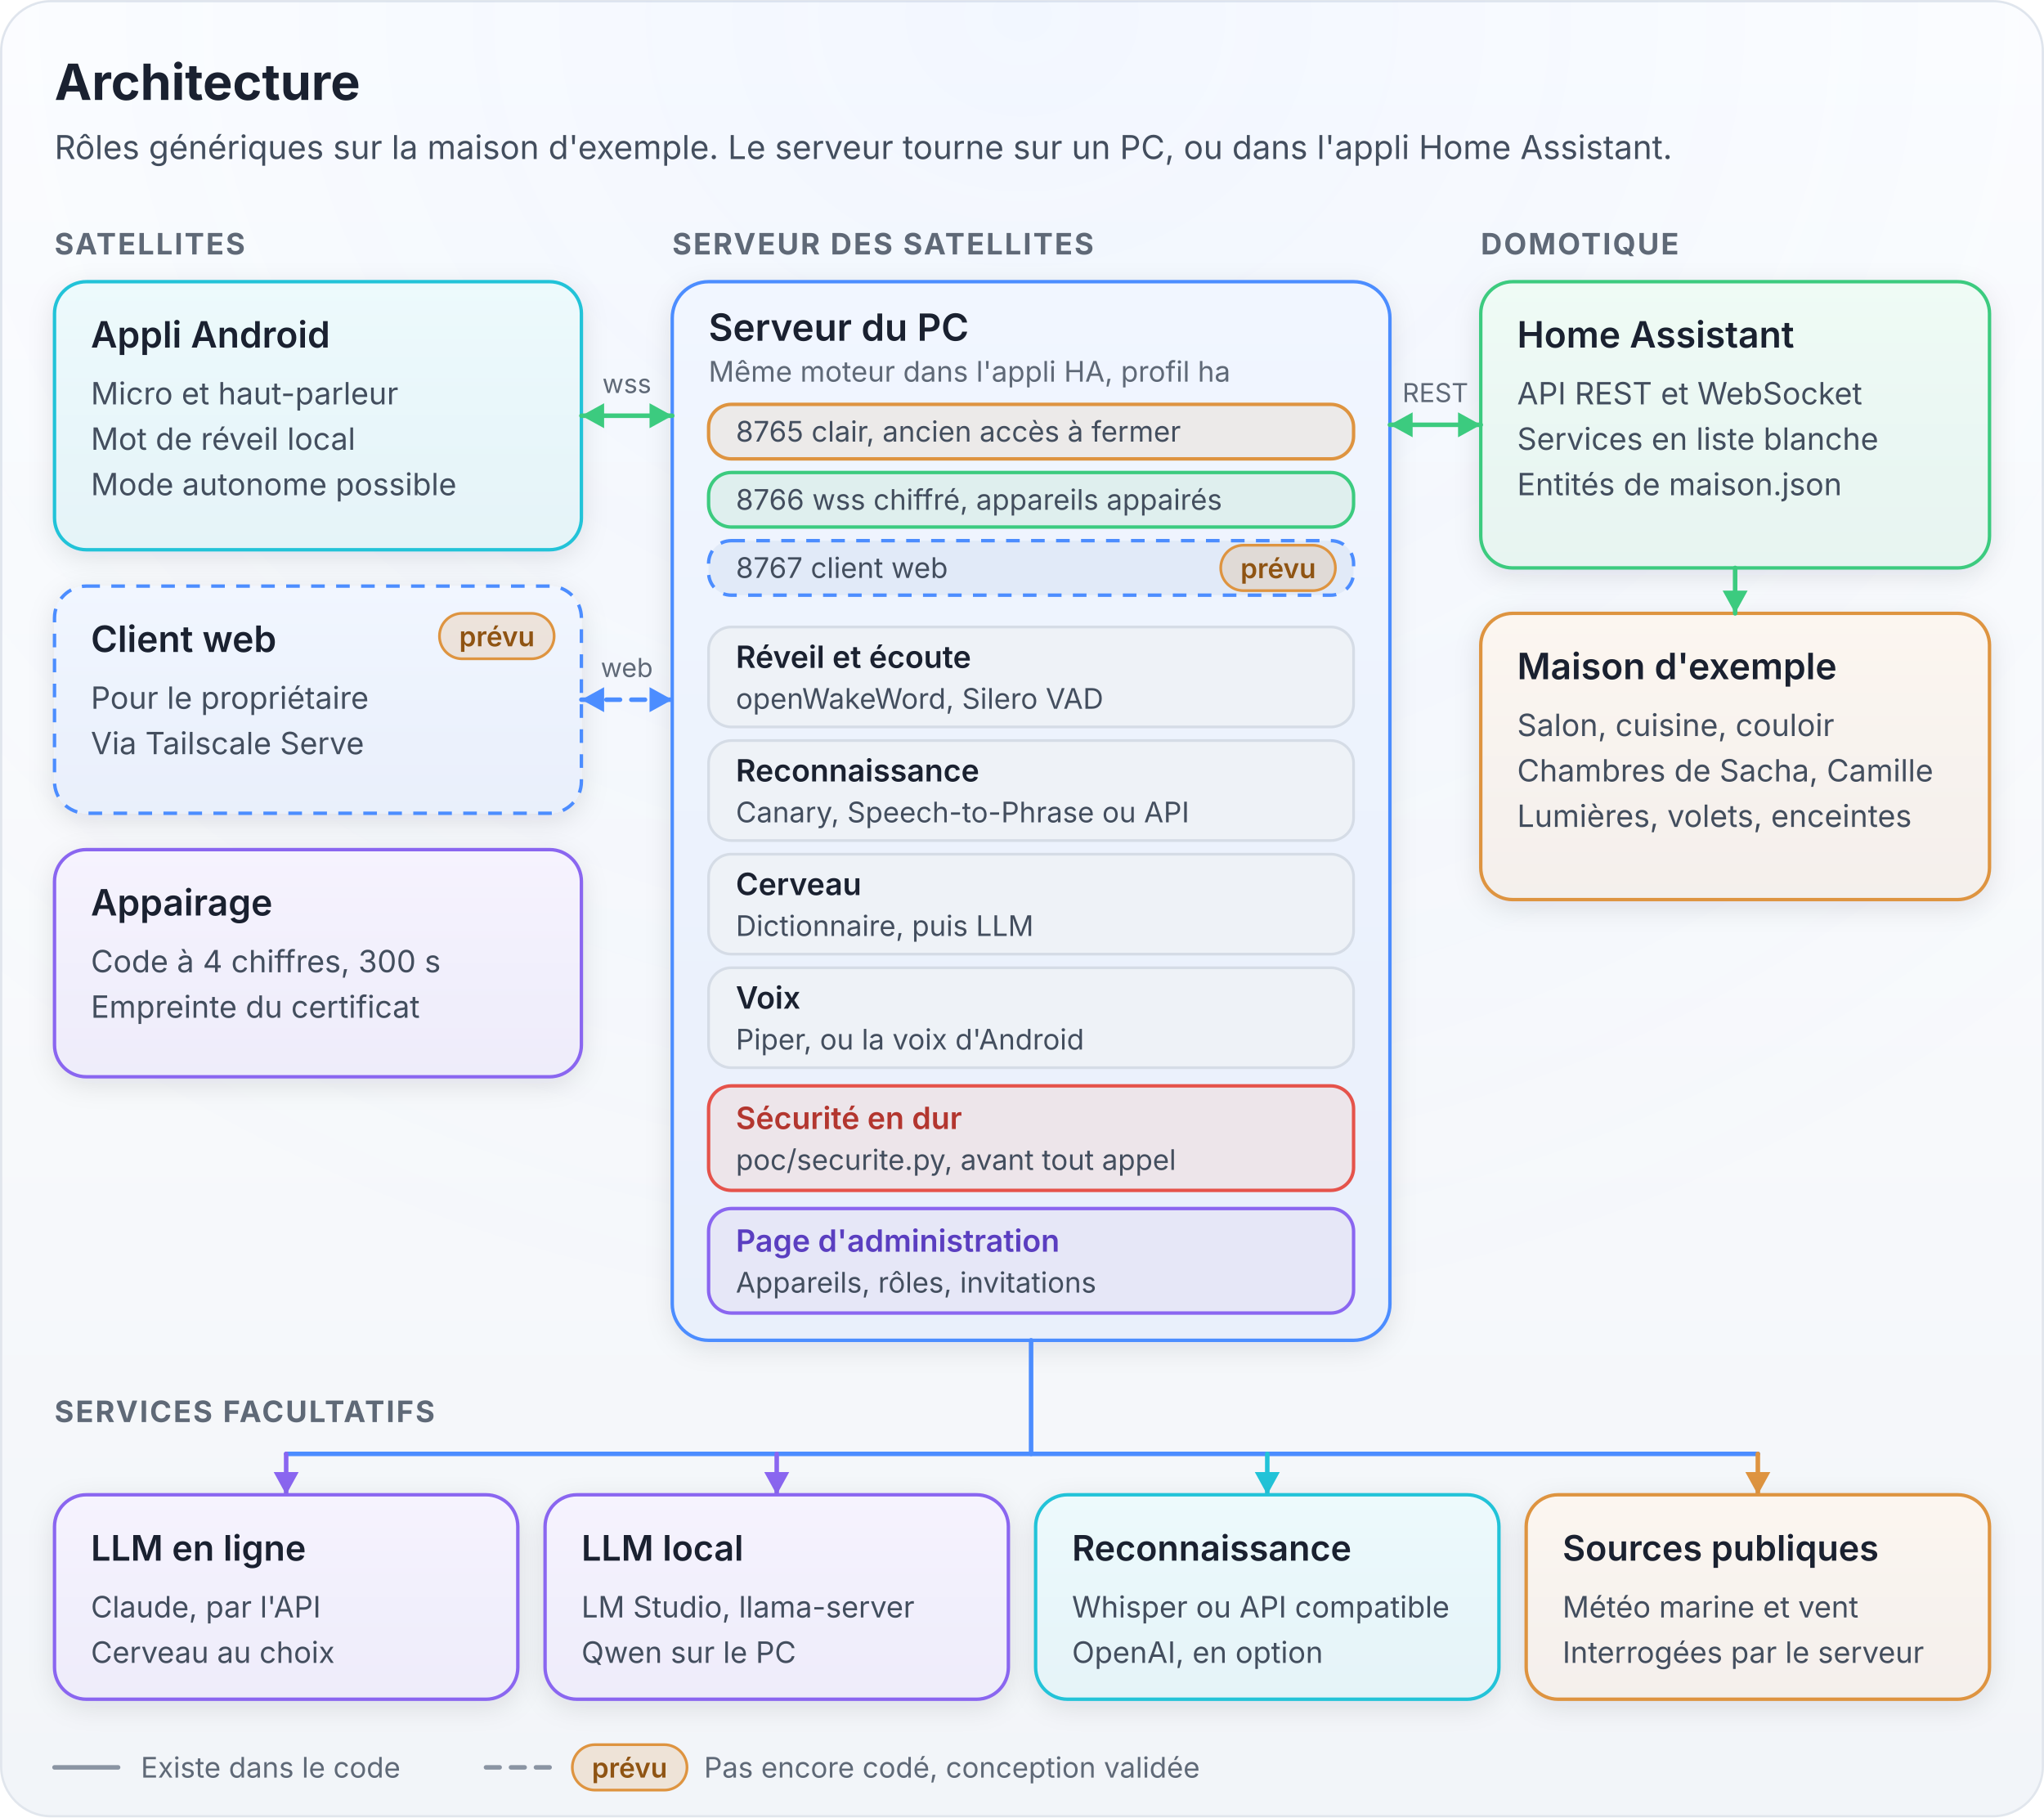
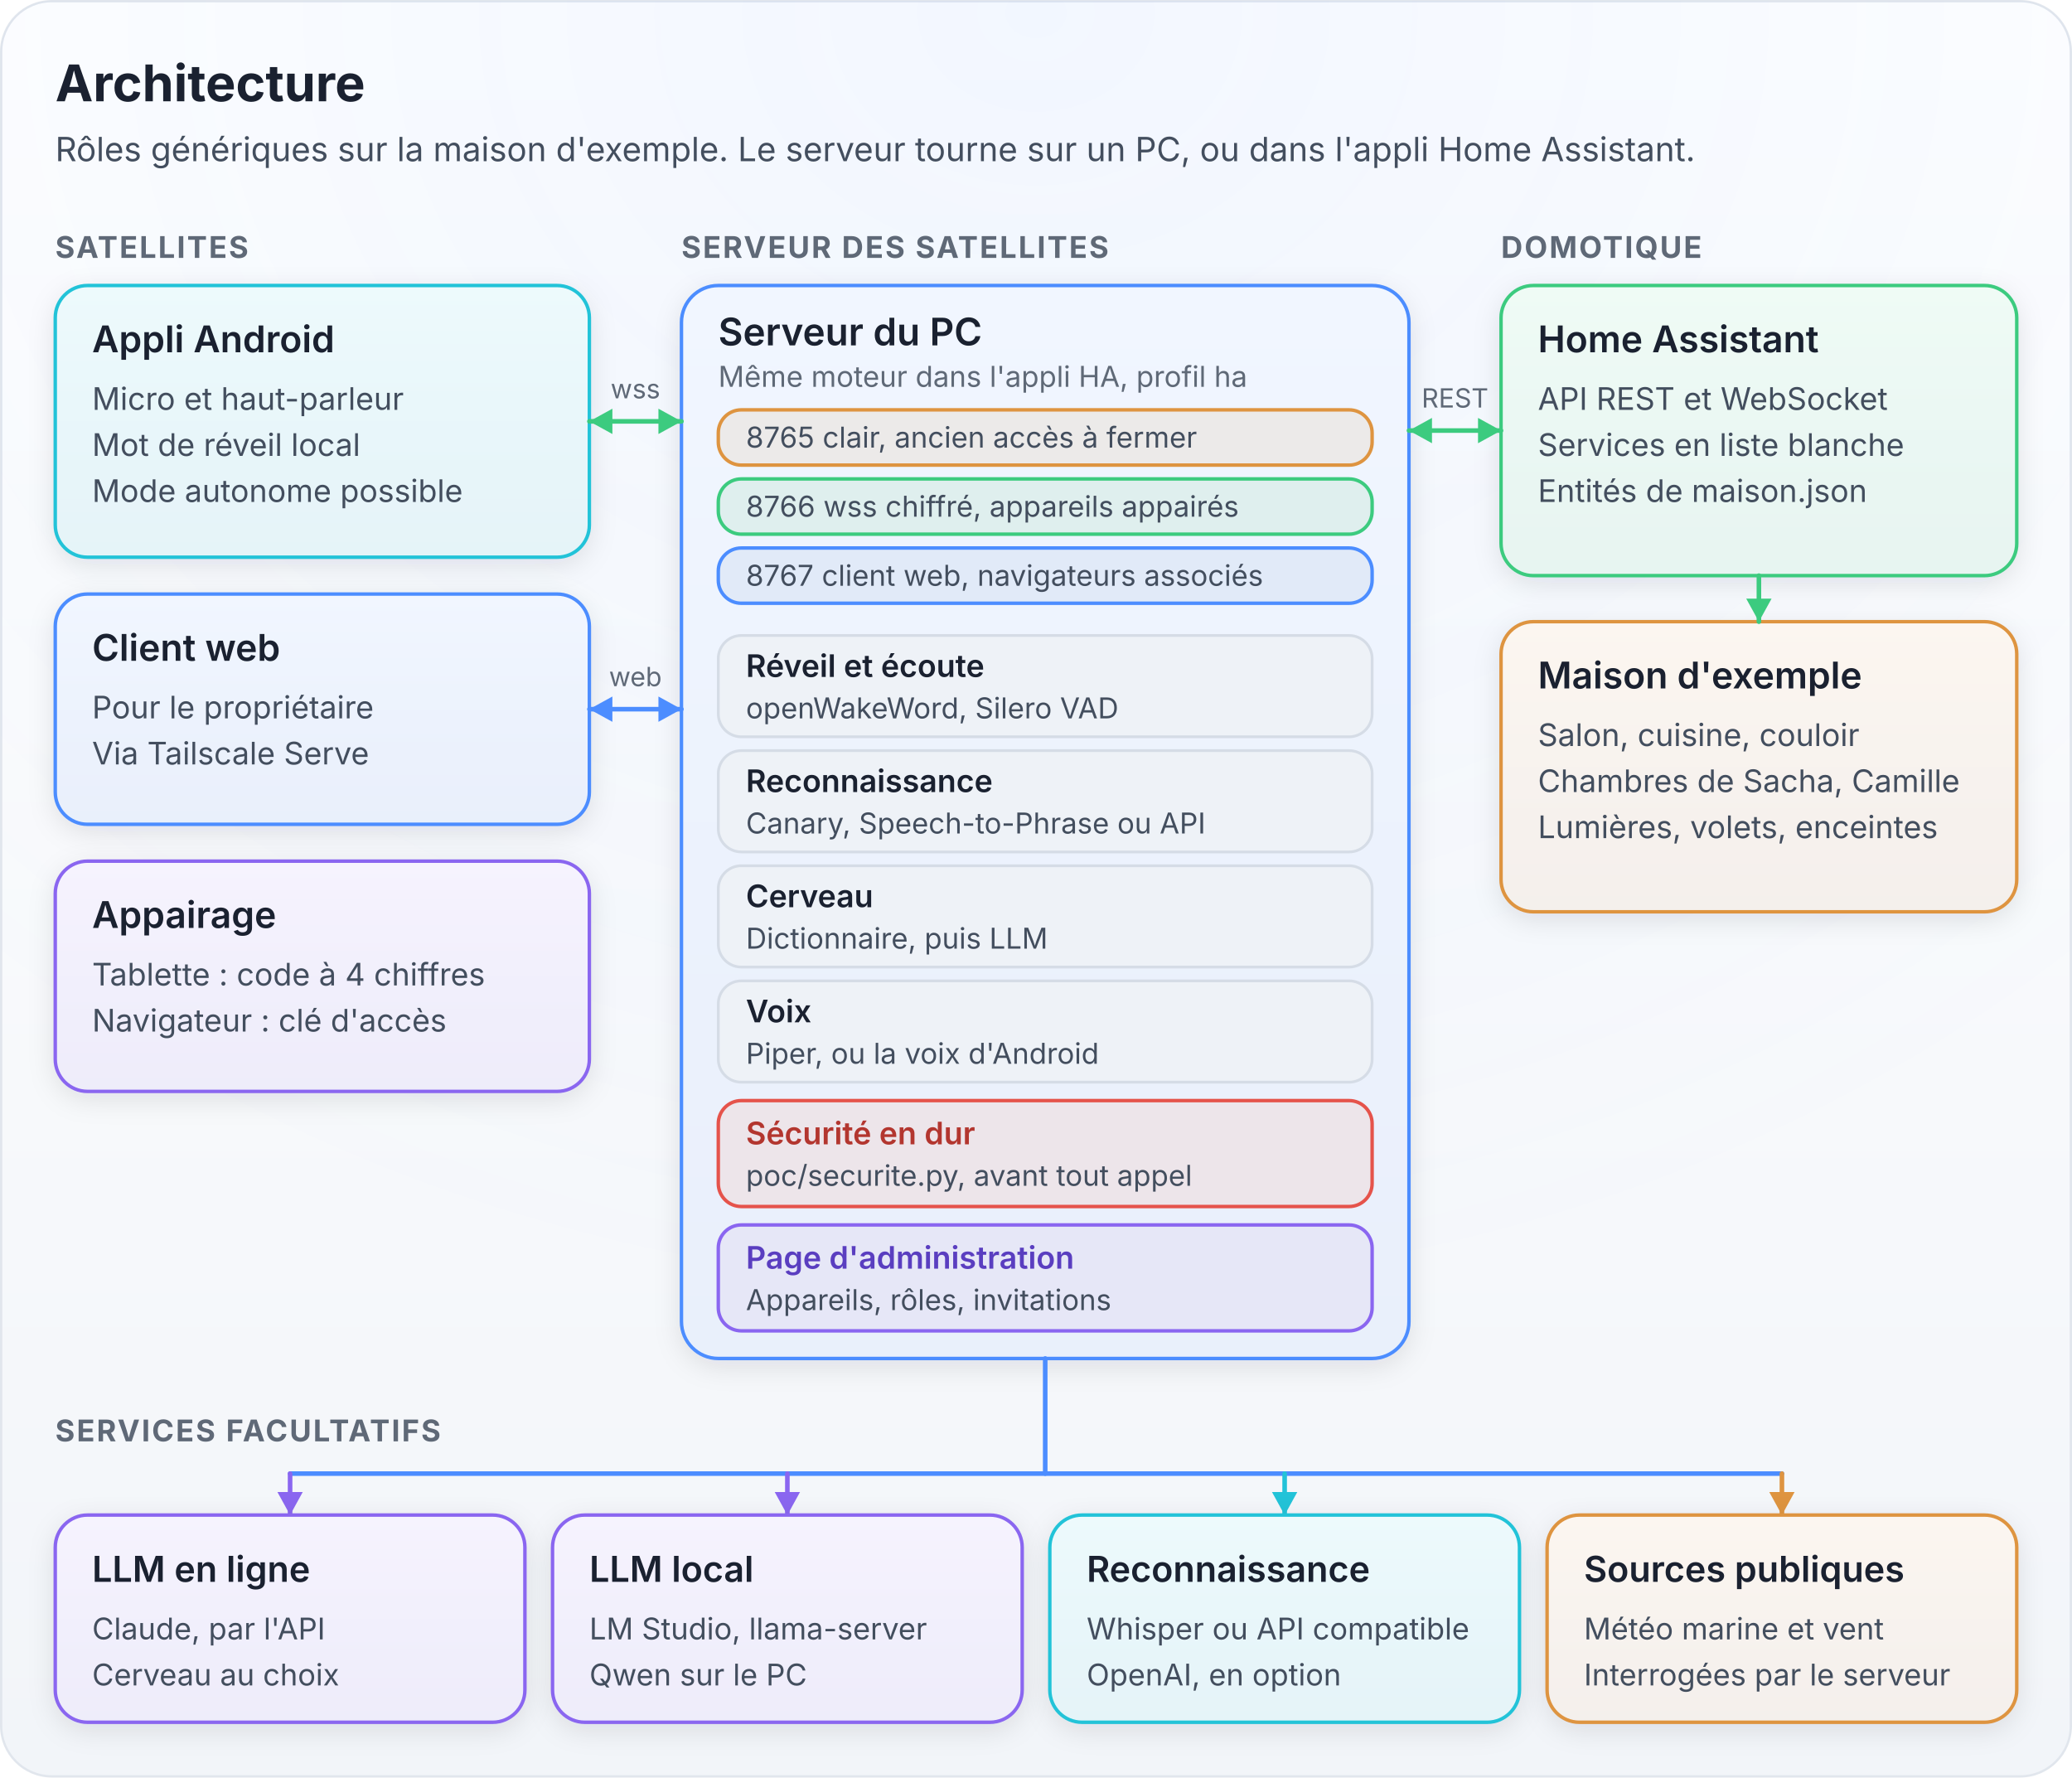
- <svg xmlns="http://www.w3.org/2000/svg" viewBox="0 0 900 800" width="100%" role="img" aria-label="Architecture : satellites, serveur des satellites, Home Assistant et services facultatifs" font-family="system-ui, -apple-system, Segoe UI, sans-serif">
+ <svg xmlns="http://www.w3.org/2000/svg" viewBox="0 0 900 772" width="100%" role="img" aria-label="Architecture : satellites, serveur des satellites, Home Assistant et services facultatifs" font-family="system-ui, -apple-system, Segoe UI, sans-serif">
  <defs>
    <linearGradient id="fond" x1="0" y1="0" x2="0" y2="1">
      <stop offset="0" stop-color="#FFFFFF" />
      <stop offset="1" stop-color="#F2F5F9" />
    </linearGradient>
    <radialGradient id="lueurFond" cx="0.5" cy="0" r="0.75">
      <stop offset="0" stop-color="#4C8DFF" stop-opacity="0.07" />
      <stop offset="1" stop-color="#4C8DFF" stop-opacity="0" />
    </radialGradient>
    <linearGradient id="carte" x1="0" y1="0" x2="0" y2="1">
      <stop offset="0" stop-color="#FFFFFF" />
      <stop offset="1" stop-color="#F6F8FB" />
    </linearGradient>
    <filter id="ombre" x="-10%" y="-12%" width="120%" height="135%">
      <feDropShadow dx="0" dy="3" stdDeviation="6" flood-color="#1B2B45" flood-opacity="0.11" />
    </filter>
    <radialGradient id="orbe-bleu" cx="0.38" cy="0.32" r="0.78">
      <stop offset="0" stop-color="#D3E4FF" />
      <stop offset="0.38" stop-color="#7FB2FF" />
      <stop offset="0.78" stop-color="#4C8DFF" />
      <stop offset="1" stop-color="#2D5DC2" />
    </radialGradient>
    <radialGradient id="halo-bleu">
      <stop offset="0.35" stop-color="#7FB2FF" stop-opacity="0.40" />
      <stop offset="0.7" stop-color="#7FB2FF" stop-opacity="0.10" />
      <stop offset="1" stop-color="#7FB2FF" stop-opacity="0" />
    </radialGradient>
    <radialGradient id="orbe-cyan" cx="0.38" cy="0.32" r="0.78">
      <stop offset="0" stop-color="#C8F7FD" />
      <stop offset="0.38" stop-color="#4FE3F4" />
      <stop offset="0.78" stop-color="#22C3D8" />
      <stop offset="1" stop-color="#11849A" />
    </radialGradient>
    <radialGradient id="halo-cyan">
      <stop offset="0.35" stop-color="#4FE3F4" stop-opacity="0.40" />
      <stop offset="0.7" stop-color="#4FE3F4" stop-opacity="0.10" />
      <stop offset="1" stop-color="#4FE3F4" stop-opacity="0" />
    </radialGradient>
    <radialGradient id="orbe-violet" cx="0.38" cy="0.32" r="0.78">
      <stop offset="0" stop-color="#E6DDFF" />
      <stop offset="0.38" stop-color="#A98BFF" />
      <stop offset="0.78" stop-color="#8A66F0" />
      <stop offset="1" stop-color="#5A3EC0" />
    </radialGradient>
    <radialGradient id="halo-violet">
      <stop offset="0.35" stop-color="#A98BFF" stop-opacity="0.40" />
      <stop offset="0.7" stop-color="#A98BFF" stop-opacity="0.10" />
      <stop offset="1" stop-color="#A98BFF" stop-opacity="0" />
    </radialGradient>
    <radialGradient id="orbe-ambre" cx="0.38" cy="0.32" r="0.78">
      <stop offset="0" stop-color="#FFE6C2" />
      <stop offset="0.38" stop-color="#F0B46A" />
      <stop offset="0.78" stop-color="#DE9440" />
      <stop offset="1" stop-color="#A9661F" />
    </radialGradient>
    <radialGradient id="halo-ambre">
      <stop offset="0.35" stop-color="#F0B46A" stop-opacity="0.40" />
      <stop offset="0.7" stop-color="#F0B46A" stop-opacity="0.10" />
      <stop offset="1" stop-color="#F0B46A" stop-opacity="0" />
    </radialGradient>
    <radialGradient id="orbe-vert" cx="0.38" cy="0.32" r="0.78">
      <stop offset="0" stop-color="#CBF4DE" />
      <stop offset="0.38" stop-color="#5BD898" />
      <stop offset="0.78" stop-color="#3CCB7F" />
      <stop offset="1" stop-color="#1E8A52" />
    </radialGradient>
    <radialGradient id="halo-vert">
      <stop offset="0.35" stop-color="#5BD898" stop-opacity="0.40" />
      <stop offset="0.7" stop-color="#5BD898" stop-opacity="0.10" />
      <stop offset="1" stop-color="#5BD898" stop-opacity="0" />
    </radialGradient>
    <radialGradient id="orbe-rouge" cx="0.38" cy="0.32" r="0.78">
      <stop offset="0" stop-color="#FAC9C5" />
      <stop offset="0.38" stop-color="#EC7A73" />
      <stop offset="0.78" stop-color="#E5534B" />
      <stop offset="1" stop-color="#A3322B" />
    </radialGradient>
    <radialGradient id="halo-rouge">
      <stop offset="0.35" stop-color="#EC7A73" stop-opacity="0.40" />
      <stop offset="0.7" stop-color="#EC7A73" stop-opacity="0.10" />
      <stop offset="1" stop-color="#EC7A73" stop-opacity="0" />
    </radialGradient>
  </defs>
-   <rect x="0.5" y="0.5" width="899" height="799" rx="22" fill="url(#fond)" stroke="#E1E6ED" />
-   <rect x="0.5" y="0.5" width="899" height="799" rx="22" fill="url(#lueurFond)" />
+   <rect x="0.5" y="0.5" width="899" height="771" rx="22" fill="url(#fond)" stroke="#E1E6ED" />
+   <rect x="0.5" y="0.5" width="899" height="771" rx="22" fill="url(#lueurFond)" />
  <text x="24" y="44" font-size="22" font-weight="700" fill="#1A2130">Architecture</text>
  <text x="24" y="70" font-size="14.5" fill="#434E5E">Rôles génériques sur la maison d'exemple. Le serveur tourne sur un PC, ou dans l'appli Home Assistant.</text>
  <text x="24" y="112" font-size="13" font-weight="700" fill="#5F6977" letter-spacing="0.06em">SATELLITES</text>
  <text x="296" y="112" font-size="13" font-weight="700" fill="#5F6977" letter-spacing="0.06em">SERVEUR DES SATELLITES</text>
  <text x="652" y="112" font-size="13" font-weight="700" fill="#5F6977" letter-spacing="0.06em">DOMOTIQUE</text>
  <rect x="24" y="124" width="232" height="118" rx="14" fill="url(#carte)" filter="url(#ombre)" />
  <rect x="24" y="124" width="232" height="118" rx="14" fill="#22C3D8" fill-opacity="0.08" />
  <rect x="24" y="124" width="232" height="118" rx="14" fill="none" stroke="#22C3D8" stroke-width="1.5" />
  <text x="40" y="153" font-size="16" font-weight="600" fill="#1A2130">Appli Android</text>
  <text x="40" y="178" font-size="13.5" fill="#434E5E">Micro et haut-parleur</text>
  <text x="40" y="198" font-size="13.5" fill="#434E5E">Mot de réveil local</text>
  <text x="40" y="218" font-size="13.5" fill="#434E5E">Mode autonome possible</text>
  <rect x="24" y="258" width="232" height="100" rx="14" fill="url(#carte)" filter="url(#ombre)" />
  <rect x="24" y="258" width="232" height="100" rx="14" fill="#4C8DFF" fill-opacity="0.08" />
-   <rect x="24" y="258" width="232" height="100" rx="14" fill="none" stroke="#4C8DFF" stroke-width="1.5" stroke-dasharray="6 5" />
+   <rect x="24" y="258" width="232" height="100" rx="14" fill="none" stroke="#4C8DFF" stroke-width="1.5" />
  <text x="40" y="287" font-size="16" font-weight="600" fill="#1A2130">Client web</text>
-   <rect x="193.5" y="270" width="50.5" height="20" rx="10" fill="#DE9440" fill-opacity="0.18" />
-   <rect x="193.5" y="270" width="50.5" height="20" rx="10" fill="none" stroke="#DE9440" stroke-width="1.2" />
-   <text x="218.8" y="284.5" font-size="12" font-weight="600" fill="#8F5413" text-anchor="middle">prévu</text>
  <text x="40" y="312" font-size="13.5" fill="#434E5E">Pour le propriétaire</text>
  <text x="40" y="332" font-size="13.5" fill="#434E5E">Via Tailscale Serve</text>
  <rect x="24" y="374" width="232" height="100" rx="14" fill="url(#carte)" filter="url(#ombre)" />
  <rect x="24" y="374" width="232" height="100" rx="14" fill="#8A66F0" fill-opacity="0.08" />
  <rect x="24" y="374" width="232" height="100" rx="14" fill="none" stroke="#8A66F0" stroke-width="1.5" />
  <text x="40" y="403" font-size="16" font-weight="600" fill="#1A2130">Appairage</text>
-   <text x="40" y="428" font-size="13.5" fill="#434E5E">Code à 4 chiffres, 300 s</text>
-   <text x="40" y="448" font-size="13.5" fill="#434E5E">Empreinte du certificat</text>
+   <text x="40" y="428" font-size="13.5" fill="#434E5E">Tablette : code à 4 chiffres</text>
+   <text x="40" y="448" font-size="13.5" fill="#434E5E">Navigateur : clé d'accès</text>
  <rect x="296" y="124" width="316" height="466" rx="16" fill="url(#carte)" filter="url(#ombre)" />
  <rect x="296" y="124" width="316" height="466" rx="16" fill="#4C8DFF" fill-opacity="0.08" />
  <rect x="296" y="124" width="316" height="466" rx="16" fill="none" stroke="#4C8DFF" stroke-width="1.5" />
  <text x="312" y="150" font-size="16.5" font-weight="600" fill="#1A2130">Serveur du PC</text>
  <text x="312" y="168" font-size="12.5" fill="#5F6977">Même moteur dans l'appli HA, profil ha</text>
  <rect x="312" y="178" width="284" height="24" rx="10" fill="#EEF2F7" />
  <rect x="312" y="178" width="284" height="24" rx="10" fill="#DE9440" fill-opacity="0.08" />
  <rect x="312" y="178" width="284" height="24" rx="10" fill="none" stroke="#DE9440" stroke-width="1.5" />
  <text x="324" y="194.4" font-size="12.5" fill="#434E5E">8765  clair, ancien accès à fermer</text>
  <rect x="312" y="208" width="284" height="24" rx="10" fill="#EEF2F7" />
  <rect x="312" y="208" width="284" height="24" rx="10" fill="#3CCB7F" fill-opacity="0.08" />
  <rect x="312" y="208" width="284" height="24" rx="10" fill="none" stroke="#3CCB7F" stroke-width="1.5" />
  <text x="324" y="224.4" font-size="12.5" fill="#434E5E">8766  wss chiffré, appareils appairés</text>
  <rect x="312" y="238" width="284" height="24" rx="10" fill="#EEF2F7" />
  <rect x="312" y="238" width="284" height="24" rx="10" fill="#4C8DFF" fill-opacity="0.08" />
-   <rect x="312" y="238" width="284" height="24" rx="10" fill="none" stroke="#4C8DFF" stroke-width="1.5" stroke-dasharray="6 5" />
-   <text x="324" y="254.4" font-size="12.5" fill="#434E5E">8767  client web</text>
-   <rect x="537.5" y="240" width="50.5" height="20" rx="10" fill="#DE9440" fill-opacity="0.18" />
-   <rect x="537.5" y="240" width="50.5" height="20" rx="10" fill="none" stroke="#DE9440" stroke-width="1.2" />
-   <text x="562.8" y="254.5" font-size="12" font-weight="600" fill="#8F5413" text-anchor="middle">prévu</text>
+   <rect x="312" y="238" width="284" height="24" rx="10" fill="none" stroke="#4C8DFF" stroke-width="1.5" />
+   <text x="324" y="254.4" font-size="12.5" fill="#434E5E">8767  client web, navigateurs associés</text>
  <rect x="312" y="276" width="284" height="44" rx="10" fill="#EEF2F7" />
  <rect x="312" y="276" width="284" height="44" rx="10" fill="none" stroke="#D5DCE6" stroke-width="1.2" />
  <text x="324" y="294" font-size="13.5" font-weight="600" fill="#1A2130">Réveil et écoute</text>
  <text x="324" y="312" font-size="12.5" fill="#434E5E">openWakeWord, Silero VAD</text>
  <rect x="312" y="326" width="284" height="44" rx="10" fill="#EEF2F7" />
  <rect x="312" y="326" width="284" height="44" rx="10" fill="none" stroke="#D5DCE6" stroke-width="1.2" />
  <text x="324" y="344" font-size="13.5" font-weight="600" fill="#1A2130">Reconnaissance</text>
  <text x="324" y="362" font-size="12.5" fill="#434E5E">Canary, Speech-to-Phrase ou API</text>
  <rect x="312" y="376" width="284" height="44" rx="10" fill="#EEF2F7" />
  <rect x="312" y="376" width="284" height="44" rx="10" fill="none" stroke="#D5DCE6" stroke-width="1.2" />
  <text x="324" y="394" font-size="13.5" font-weight="600" fill="#1A2130">Cerveau</text>
  <text x="324" y="412" font-size="12.5" fill="#434E5E">Dictionnaire, puis LLM</text>
  <rect x="312" y="426" width="284" height="44" rx="10" fill="#EEF2F7" />
  <rect x="312" y="426" width="284" height="44" rx="10" fill="none" stroke="#D5DCE6" stroke-width="1.2" />
  <text x="324" y="444" font-size="13.5" font-weight="600" fill="#1A2130">Voix</text>
  <text x="324" y="462" font-size="12.5" fill="#434E5E">Piper, ou la voix d'Android</text>
  <rect x="312" y="478" width="284" height="46" rx="10" fill="#EEF2F7" />
  <rect x="312" y="478" width="284" height="46" rx="10" fill="#E5534B" fill-opacity="0.08" />
  <rect x="312" y="478" width="284" height="46" rx="10" fill="none" stroke="#E5534B" stroke-width="1.5" />
  <text x="324" y="497" font-size="13.5" font-weight="600" fill="#B3362F">Sécurité en dur</text>
  <text x="324" y="515" font-size="12.5" fill="#434E5E">poc/securite.py, avant tout appel</text>
  <rect x="312" y="532" width="284" height="46" rx="10" fill="#EEF2F7" />
  <rect x="312" y="532" width="284" height="46" rx="10" fill="#8A66F0" fill-opacity="0.08" />
  <rect x="312" y="532" width="284" height="46" rx="10" fill="none" stroke="#8A66F0" stroke-width="1.5" />
  <text x="324" y="551" font-size="13.5" font-weight="600" fill="#5A3EC0">Page d'administration</text>
  <text x="324" y="569" font-size="12.5" fill="#434E5E">Appareils, rôles, invitations</text>
  <rect x="652" y="124" width="224" height="126" rx="14" fill="url(#carte)" filter="url(#ombre)" />
  <rect x="652" y="124" width="224" height="126" rx="14" fill="#3CCB7F" fill-opacity="0.08" />
  <rect x="652" y="124" width="224" height="126" rx="14" fill="none" stroke="#3CCB7F" stroke-width="1.5" />
  <text x="668" y="153" font-size="16" font-weight="600" fill="#1A2130">Home Assistant</text>
  <text x="668" y="178" font-size="13.5" fill="#434E5E">API REST et WebSocket</text>
  <text x="668" y="198" font-size="13.5" fill="#434E5E">Services en liste blanche</text>
  <text x="668" y="218" font-size="13.5" fill="#434E5E">Entités de maison.json</text>
  <rect x="652" y="270" width="224" height="126" rx="14" fill="url(#carte)" filter="url(#ombre)" />
  <rect x="652" y="270" width="224" height="126" rx="14" fill="#DE9440" fill-opacity="0.08" />
  <rect x="652" y="270" width="224" height="126" rx="14" fill="none" stroke="#DE9440" stroke-width="1.5" />
  <text x="668" y="299" font-size="16" font-weight="600" fill="#1A2130">Maison d'exemple</text>
  <text x="668" y="324" font-size="13.5" fill="#434E5E">Salon, cuisine, couloir</text>
  <text x="668" y="344" font-size="13.5" fill="#434E5E">Chambres de Sacha, Camille</text>
  <text x="668" y="364" font-size="13.5" fill="#434E5E">Lumières, volets, enceintes</text>
  <path d="M256 183 L296 183" fill="none" stroke="#3CCB7F" stroke-width="2" stroke-linecap="round" stroke-linejoin="round" />
  <path d="M296 183 L286 188.5 L286 177.5 Z" fill="#3CCB7F" />
  <path d="M256 183 L266 177.5 L266 188.5 Z" fill="#3CCB7F" />
  <text x="276" y="173" font-size="11.5" fill="#5F6977" text-anchor="middle">wss</text>
-   <path d="M256 308 L296 308" fill="none" stroke="#4C8DFF" stroke-width="2" stroke-linecap="round" stroke-linejoin="round" stroke-dasharray="6 5" />
+   <path d="M256 308 L296 308" fill="none" stroke="#4C8DFF" stroke-width="2" stroke-linecap="round" stroke-linejoin="round" />
  <path d="M296 308 L286 313.5 L286 302.5 Z" fill="#4C8DFF" />
  <path d="M256 308 L266 302.5 L266 313.5 Z" fill="#4C8DFF" />
  <text x="276" y="298" font-size="11.5" fill="#5F6977" text-anchor="middle">web</text>
  <path d="M612 187 L652 187" fill="none" stroke="#3CCB7F" stroke-width="2" stroke-linecap="round" stroke-linejoin="round" />
  <path d="M652 187 L642 192.5 L642 181.5 Z" fill="#3CCB7F" />
  <path d="M612 187 L622 181.5 L622 192.5 Z" fill="#3CCB7F" />
  <text x="632" y="177" font-size="11.5" fill="#5F6977" text-anchor="middle">REST</text>
  <path d="M764 250 L764 270" fill="none" stroke="#3CCB7F" stroke-width="2" stroke-linecap="round" stroke-linejoin="round" />
  <path d="M764 270 L758.5 260 L769.5 260 Z" fill="#3CCB7F" />
  <text x="24" y="626" font-size="13" font-weight="700" fill="#5F6977" letter-spacing="0.06em">SERVICES FACULTATIFS</text>
  <path d="M454 590 L454 640" fill="none" stroke="#4C8DFF" stroke-width="2" stroke-linecap="round" stroke-linejoin="round" />
  <path d="M126 640 L774 640" fill="none" stroke="#4C8DFF" stroke-width="2" stroke-linecap="round" stroke-linejoin="round" />
  <path d="M126 640 L126 658" fill="none" stroke="#8A66F0" stroke-width="2" stroke-linecap="round" stroke-linejoin="round" />
  <path d="M126 658 L120.5 648 L131.5 648 Z" fill="#8A66F0" />
  <rect x="24" y="658" width="204" height="90" rx="14" fill="url(#carte)" filter="url(#ombre)" />
  <rect x="24" y="658" width="204" height="90" rx="14" fill="#8A66F0" fill-opacity="0.08" />
  <rect x="24" y="658" width="204" height="90" rx="14" fill="none" stroke="#8A66F0" stroke-width="1.5" />
  <text x="40" y="687" font-size="15.5" font-weight="600" fill="#1A2130">LLM en ligne</text>
  <text x="40" y="712" font-size="13" fill="#434E5E">Claude, par l'API</text>
  <text x="40" y="732" font-size="13" fill="#434E5E">Cerveau au choix</text>
  <path d="M342 640 L342 658" fill="none" stroke="#8A66F0" stroke-width="2" stroke-linecap="round" stroke-linejoin="round" />
  <path d="M342 658 L336.5 648 L347.5 648 Z" fill="#8A66F0" />
  <rect x="240" y="658" width="204" height="90" rx="14" fill="url(#carte)" filter="url(#ombre)" />
  <rect x="240" y="658" width="204" height="90" rx="14" fill="#8A66F0" fill-opacity="0.08" />
  <rect x="240" y="658" width="204" height="90" rx="14" fill="none" stroke="#8A66F0" stroke-width="1.5" />
  <text x="256" y="687" font-size="15.5" font-weight="600" fill="#1A2130">LLM local</text>
  <text x="256" y="712" font-size="13" fill="#434E5E">LM Studio, llama-server</text>
  <text x="256" y="732" font-size="13" fill="#434E5E">Qwen sur le PC</text>
  <path d="M558 640 L558 658" fill="none" stroke="#22C3D8" stroke-width="2" stroke-linecap="round" stroke-linejoin="round" />
  <path d="M558 658 L552.5 648 L563.5 648 Z" fill="#22C3D8" />
  <rect x="456" y="658" width="204" height="90" rx="14" fill="url(#carte)" filter="url(#ombre)" />
  <rect x="456" y="658" width="204" height="90" rx="14" fill="#22C3D8" fill-opacity="0.08" />
  <rect x="456" y="658" width="204" height="90" rx="14" fill="none" stroke="#22C3D8" stroke-width="1.5" />
  <text x="472" y="687" font-size="15.5" font-weight="600" fill="#1A2130">Reconnaissance</text>
  <text x="472" y="712" font-size="13" fill="#434E5E">Whisper ou API compatible</text>
  <text x="472" y="732" font-size="13" fill="#434E5E">OpenAI, en option</text>
  <path d="M774 640 L774 658" fill="none" stroke="#DE9440" stroke-width="2" stroke-linecap="round" stroke-linejoin="round" />
  <path d="M774 658 L768.5 648 L779.5 648 Z" fill="#DE9440" />
  <rect x="672" y="658" width="204" height="90" rx="14" fill="url(#carte)" filter="url(#ombre)" />
  <rect x="672" y="658" width="204" height="90" rx="14" fill="#DE9440" fill-opacity="0.08" />
  <rect x="672" y="658" width="204" height="90" rx="14" fill="none" stroke="#DE9440" stroke-width="1.5" />
  <text x="688" y="687" font-size="15.5" font-weight="600" fill="#1A2130">Sources publiques</text>
  <text x="688" y="712" font-size="13" fill="#434E5E">Météo marine et vent</text>
  <text x="688" y="732" font-size="13" fill="#434E5E">Interrogées par le serveur</text>
-   <path d="M24 778 L52 778" stroke="#8A94A3" stroke-width="2" stroke-linecap="round" />
-   <text x="62" y="782.5" font-size="12.5" fill="#5F6977">Existe dans le code</text>
-   <path d="M214 778 L242 778" stroke="#8A94A3" stroke-width="2" stroke-linecap="round" stroke-dasharray="6 5" />
-   <rect x="252" y="768" width="50.5" height="20" rx="10" fill="#DE9440" fill-opacity="0.18" />
-   <rect x="252" y="768" width="50.5" height="20" rx="10" fill="none" stroke="#DE9440" stroke-width="1.2" />
-   <text x="277.2" y="782.5" font-size="12" font-weight="600" fill="#8F5413" text-anchor="middle">prévu</text>
-   <text x="310" y="782.5" font-size="12.5" fill="#5F6977">Pas encore codé, conception validée</text>
</svg>
